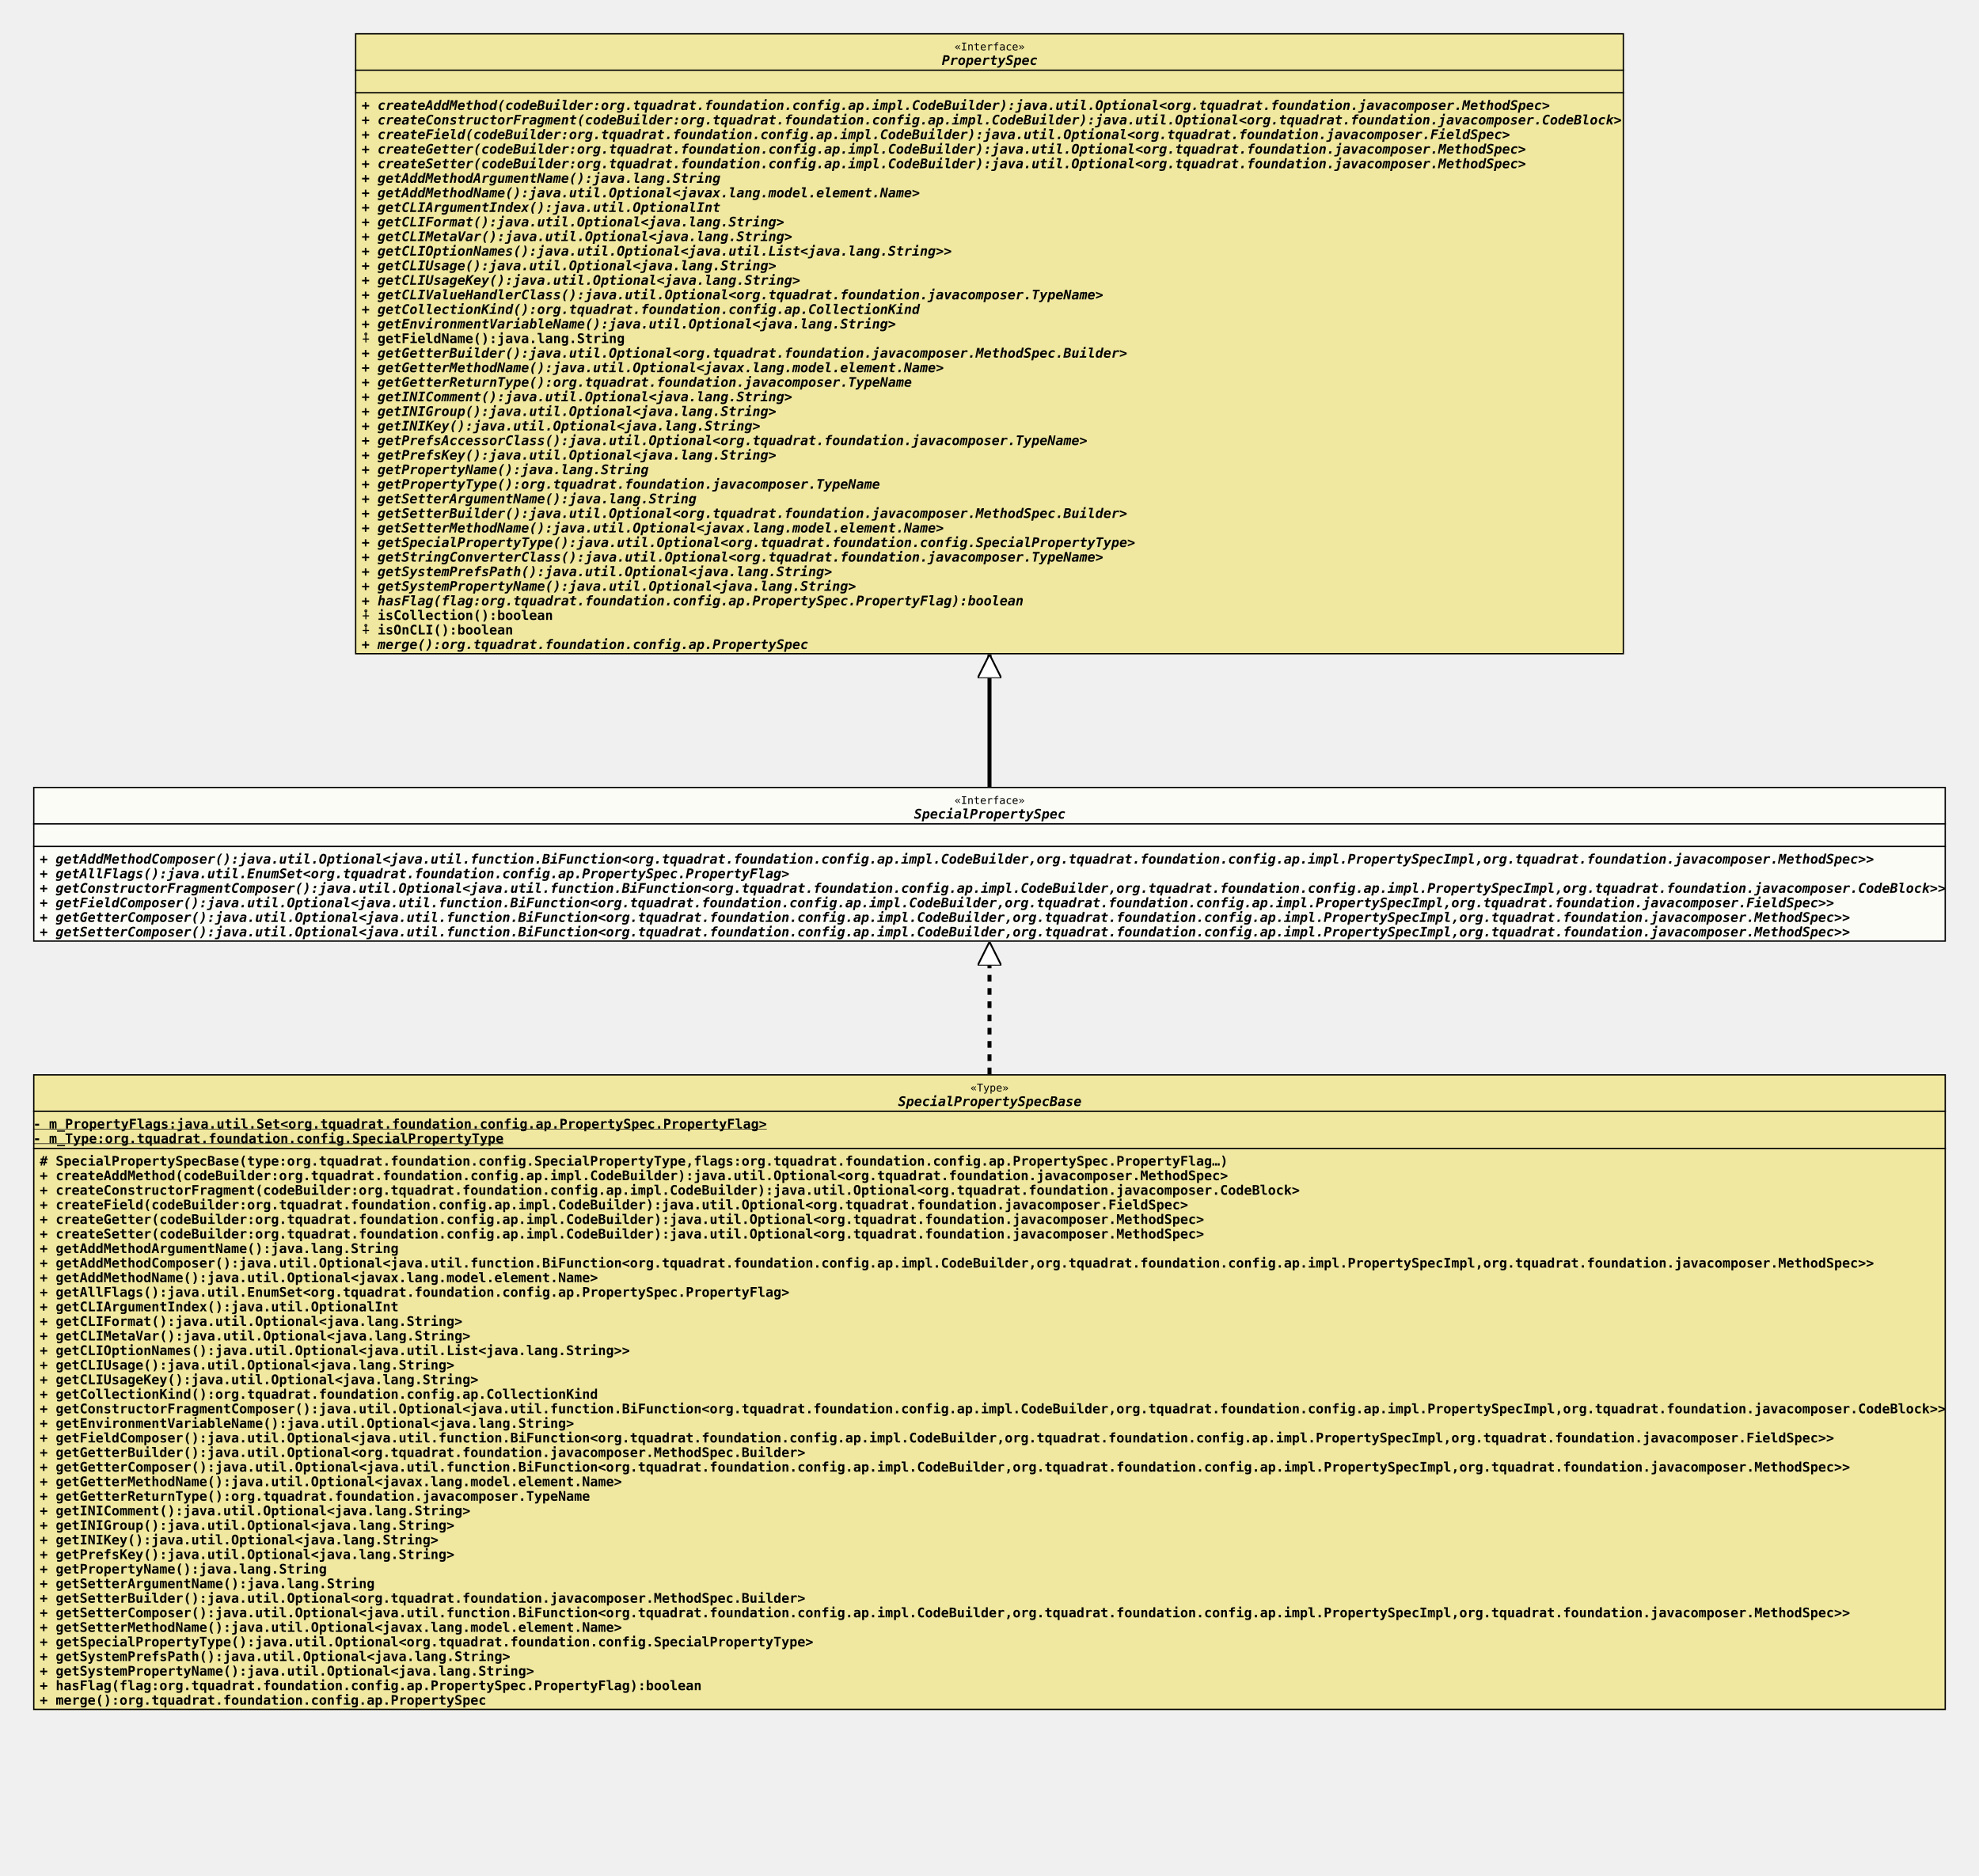
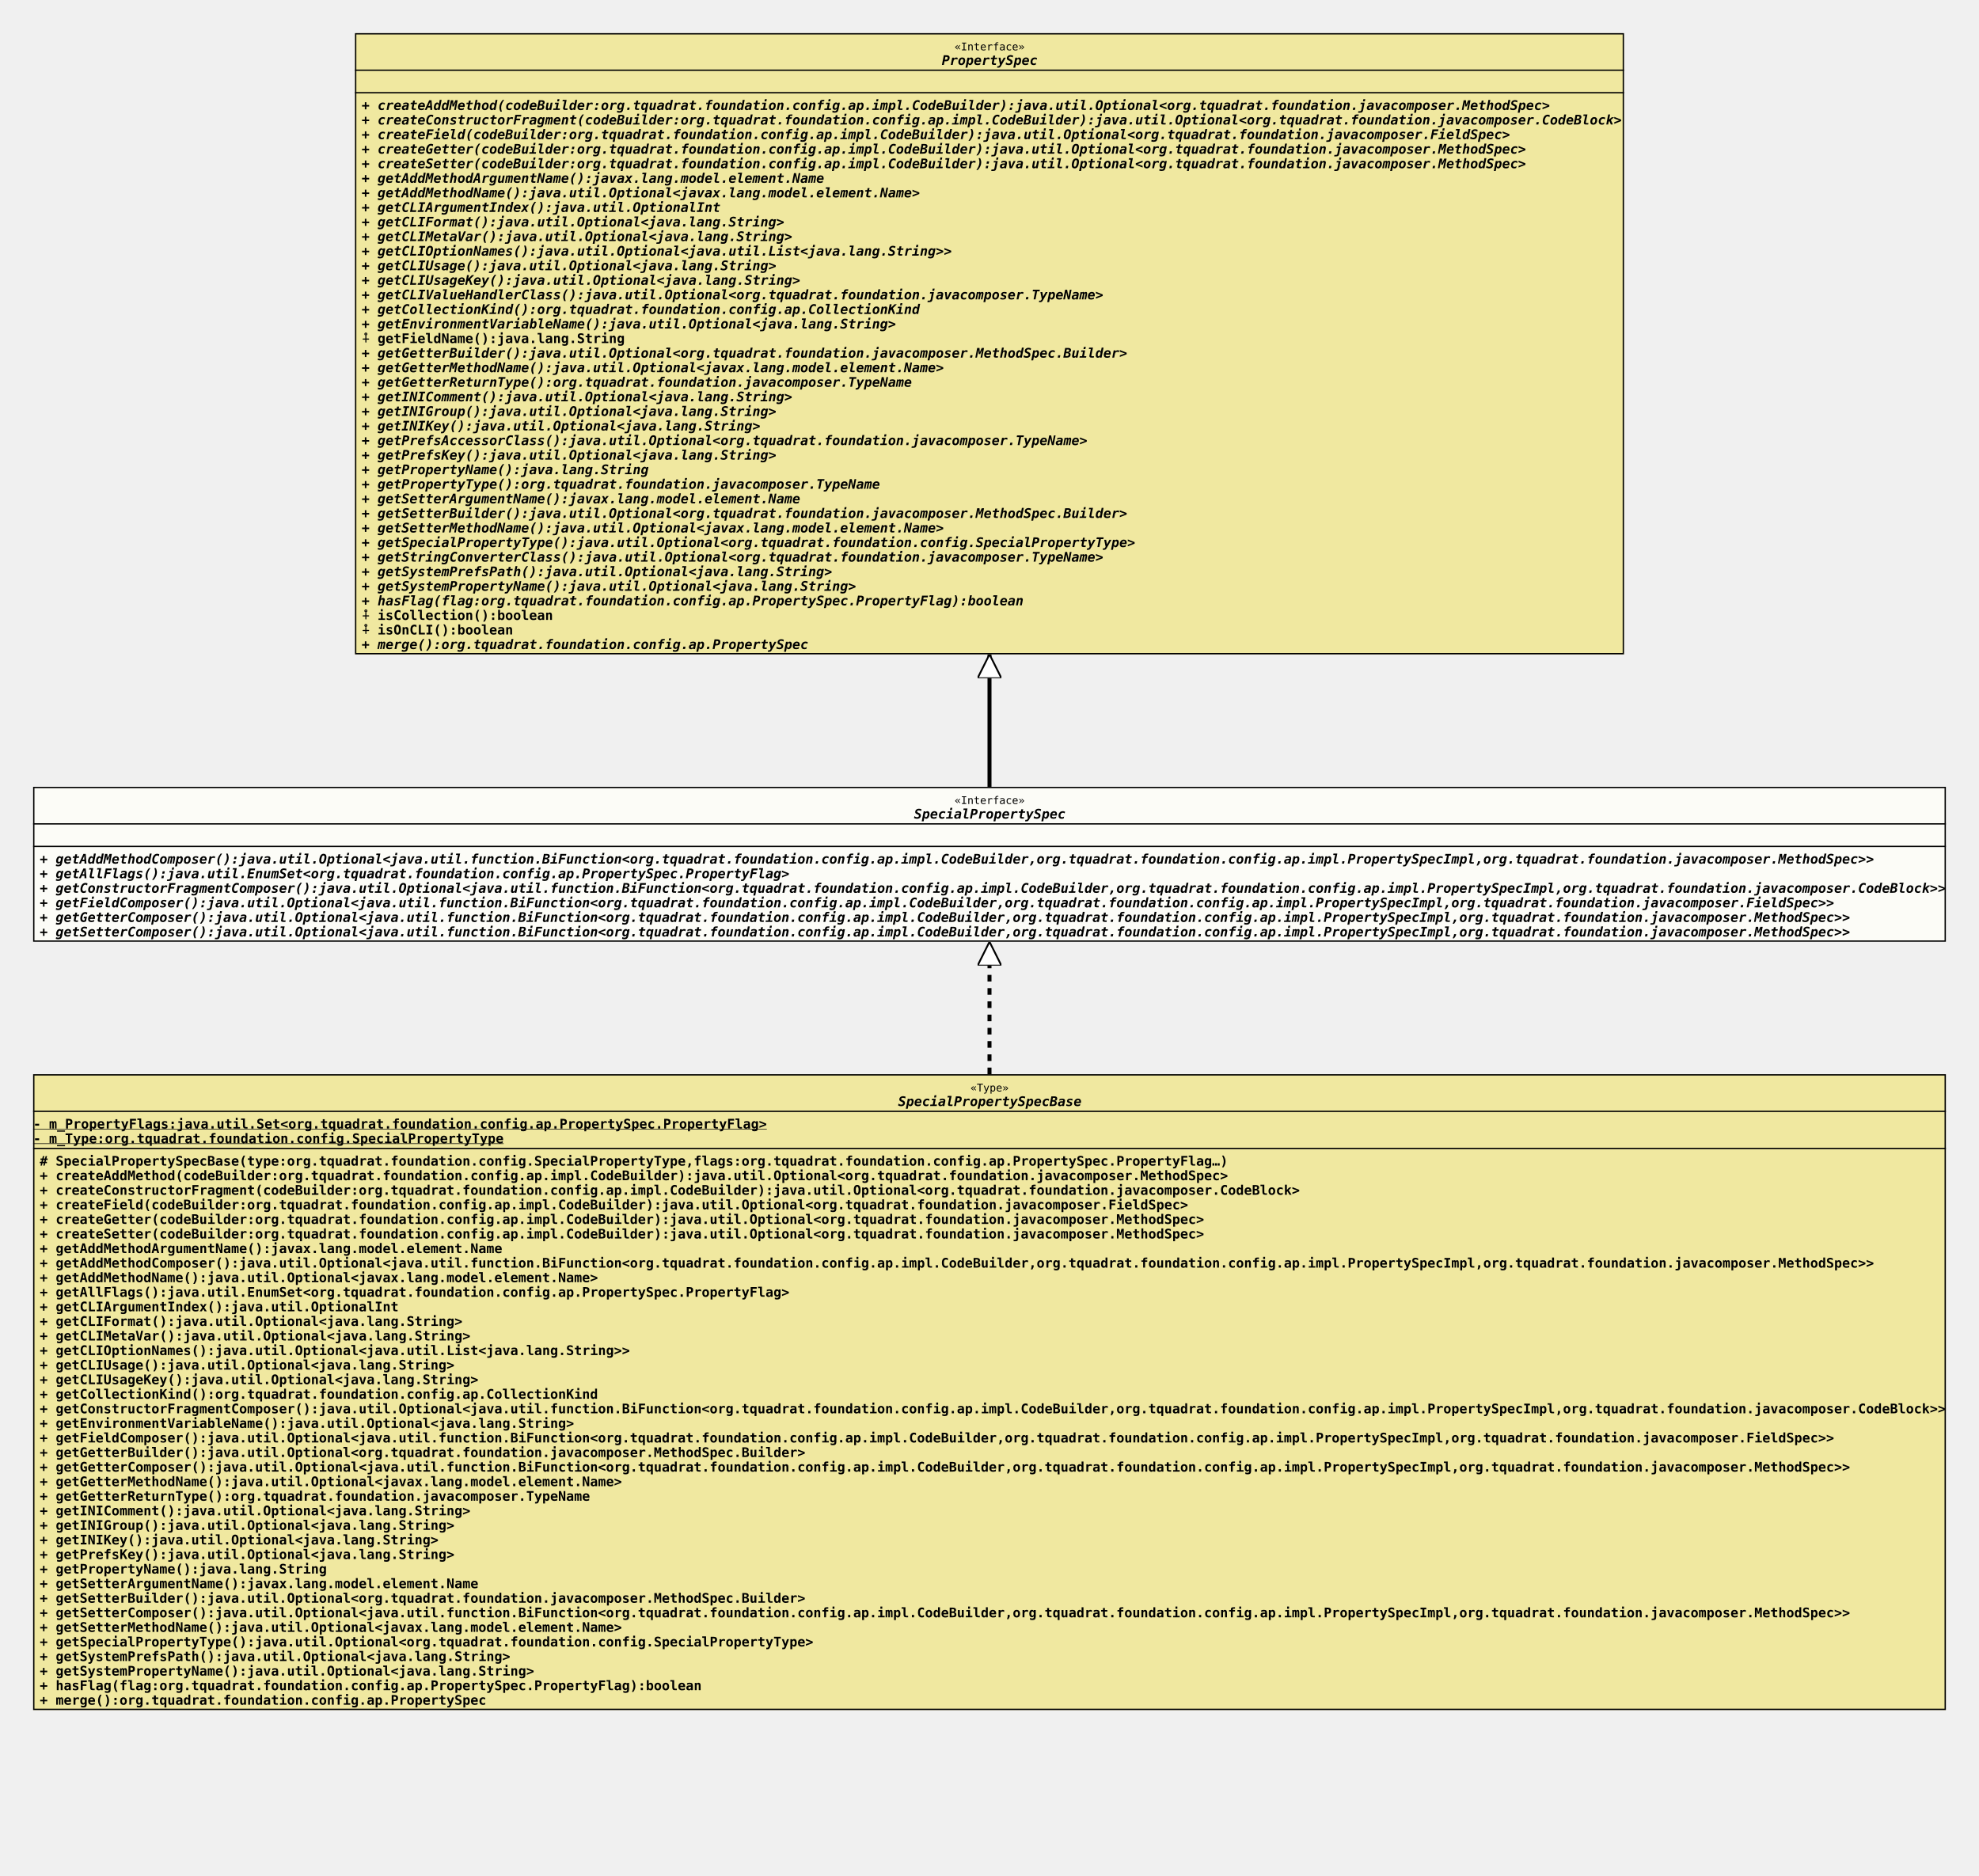
<svg xmlns="http://www.w3.org/2000/svg" xmlns:xlink="http://www.w3.org/1999/xlink" version="1.1" baseProfile="full" width="1494.000" height="1416.000">
  <defs>
    <style>
            line
            {
              stroke: black;
            }
            line.separator
            {
              stroke:       black;
              stroke-width: 1;
            }
            marker
            {
              fill: white;
            }
            path
            {
              fill:   white;
              stroke: black;
            }
            path.implementation
            {
              fill:             none;
              stroke-dasharray: 5,5;
              stroke-width:     3;
            }
            path.inheritance
            {
              fill:         none;
              stroke-width: 3;
            }
            rect
            {
              fill:         none;
              stroke:       black;
              stroke-width: 2;
            }
            rect.externalClass
            {
              fill:         #D0D0D0;
              fill-opacity: 0.8;
            }
            rect.focusClass
            {
              fill:         #FFFFF9;
              fill-opacity: 0.8;
            }
            rect.otherClass
            {
              fill:         #F0E68C;
              fill-opacity: 0.8;
            }
            rect.template
            {
              fill:             #FFFFFF;
              fill-opacity:     1.0;
              stroke-dasharray: 3,3;
            }
            text
            {
              font-family: monospace;
              font-size:   10px;
              font-weight: bold;
            }
            text.abstract
            {
              font-style: italic;
            }
            text.final
            {
              text-decoration: underline;
            }
            text.static
            {
              font-weight: normal;
            }
            text.stereotype
            {
              font-size:   8px;
              font-weight: normal;
            }
            </style>
    <marker id="inheritance" viewBox="0,0,40,40" markerUnits="strokeWidth" refX="40" refY="20" markerWidth="6" markerHeight="6" orient="auto">
      <path d="M40,20 l-40,-20 v40 Z" fill="#ffffff" stroke="#000000" stroke-width="3" />
    </marker>
    <marker id="implementation" viewBox="0,0,40,40" markerUnits="strokeWidth" refX="40" refY="20" markerWidth="6" markerHeight="6" orient="auto">
      <path d="M40,20 l-40,-20 v40 Z" fill="#ffffff" stroke="#000000" stroke-width="3" />
    </marker>
    <clipPath id="ID000001">
      <rect class="focusClass" height="117.000" width="1444.000" x="0.000" y="0.000" />
    </clipPath>
    <symbol id="org.tquadrat.foundation.config.ap.impl.SpecialPropertySpec">
      <g>
        <g class="focusClass" clip-path="url(#ID000001)">
          <rect x="0.000" y="0.000" width="1444.000" height="117.000" class="focusClass" />
          <line x1="0.000" y1="28.000" x2="1444.000" y2="28.000" class="separator" />
          <text x="695.600" y="13.000" class="stereotype">«Interface»</text>
          <text x="665.000" y="24.000" class="abstract">SpecialPropertySpec</text>
          <line x1="0.000" y1="45.000" x2="1444.000" y2="45.000" class="separator" />
          <text x="5.000" y="41.000" />
          <text x="5.000" y="58.000" class="abstract">+ getAddMethodComposer():java.util.Optional&lt;java.util.function.BiFunction&lt;org.tquadrat.foundation.config.ap.impl.CodeBuilder,org.tquadrat.foundation.config.ap.impl.PropertySpecImpl,org.tquadrat.foundation.javacomposer.MethodSpec&gt;&gt;</text>
          <text x="5.000" y="69.000" class="abstract">+ getAllFlags():java.util.EnumSet&lt;org.tquadrat.foundation.config.ap.PropertySpec.PropertyFlag&gt;</text>
          <text x="5.000" y="80.000" class="abstract">+ getConstructorFragmentComposer():java.util.Optional&lt;java.util.function.BiFunction&lt;org.tquadrat.foundation.config.ap.impl.CodeBuilder,org.tquadrat.foundation.config.ap.impl.PropertySpecImpl,org.tquadrat.foundation.javacomposer.CodeBlock&gt;&gt;</text>
          <text x="5.000" y="91.000" class="abstract">+ getFieldComposer():java.util.Optional&lt;java.util.function.BiFunction&lt;org.tquadrat.foundation.config.ap.impl.CodeBuilder,org.tquadrat.foundation.config.ap.impl.PropertySpecImpl,org.tquadrat.foundation.javacomposer.FieldSpec&gt;&gt;</text>
          <text x="5.000" y="102.000" class="abstract">+ getGetterComposer():java.util.Optional&lt;java.util.function.BiFunction&lt;org.tquadrat.foundation.config.ap.impl.CodeBuilder,org.tquadrat.foundation.config.ap.impl.PropertySpecImpl,org.tquadrat.foundation.javacomposer.MethodSpec&gt;&gt;</text>
          <text x="5.000" y="113.000" class="abstract">+ getSetterComposer():java.util.Optional&lt;java.util.function.BiFunction&lt;org.tquadrat.foundation.config.ap.impl.CodeBuilder,org.tquadrat.foundation.config.ap.impl.PropertySpecImpl,org.tquadrat.foundation.javacomposer.MethodSpec&gt;&gt;</text>
        </g>
      </g>
    </symbol>
    <clipPath id="ID000002">
      <rect class="otherClass" height="480.000" width="1444.000" x="0.000" y="0.000" />
    </clipPath>
    <symbol id="org.tquadrat.foundation.config.ap.impl.specialprops.SpecialPropertySpecBase">
      <g>
        <g clip-path="url(#ID000002)">
          <rect x="0.000" y="0.000" width="1444.000" height="480.000" class="otherClass" />
          <line x1="0.000" y1="28.000" x2="1444.000" y2="28.000" class="separator" />
          <text x="707.600" y="13.000" class="stereotype">«Type»</text>
          <text x="653.000" y="24.000" class="abstract">SpecialPropertySpecBase</text>
          <line x1="0.000" y1="56.000" x2="1444.000" y2="56.000" class="separator" />
          <text y="41.000" class="final">- m_PropertyFlags:java.util.Set&lt;org.tquadrat.foundation.config.ap.PropertySpec.PropertyFlag&gt;</text>
          <text y="52.000" class="final">- m_Type:org.tquadrat.foundation.config.SpecialPropertyType</text>
          <text x="5.000" y="69.000"># SpecialPropertySpecBase(type:org.tquadrat.foundation.config.SpecialPropertyType,flags:org.tquadrat.foundation.config.ap.PropertySpec.PropertyFlag…)</text>
          <text x="5.000" y="80.000">+ createAddMethod(codeBuilder:org.tquadrat.foundation.config.ap.impl.CodeBuilder):java.util.Optional&lt;org.tquadrat.foundation.javacomposer.MethodSpec&gt;</text>
          <text x="5.000" y="91.000">+ createConstructorFragment(codeBuilder:org.tquadrat.foundation.config.ap.impl.CodeBuilder):java.util.Optional&lt;org.tquadrat.foundation.javacomposer.CodeBlock&gt;</text>
          <text x="5.000" y="102.000">+ createField(codeBuilder:org.tquadrat.foundation.config.ap.impl.CodeBuilder):java.util.Optional&lt;org.tquadrat.foundation.javacomposer.FieldSpec&gt;</text>
          <text x="5.000" y="113.000">+ createGetter(codeBuilder:org.tquadrat.foundation.config.ap.impl.CodeBuilder):java.util.Optional&lt;org.tquadrat.foundation.javacomposer.MethodSpec&gt;</text>
          <text x="5.000" y="124.000">+ createSetter(codeBuilder:org.tquadrat.foundation.config.ap.impl.CodeBuilder):java.util.Optional&lt;org.tquadrat.foundation.javacomposer.MethodSpec&gt;</text>
-           <text x="5.000" y="135.000">+ getAddMethodArgumentName():java.lang.String</text>
+           <text x="5.000" y="135.000">+ getAddMethodArgumentName():javax.lang.model.element.Name</text>
          <text x="5.000" y="146.000">+ getAddMethodComposer():java.util.Optional&lt;java.util.function.BiFunction&lt;org.tquadrat.foundation.config.ap.impl.CodeBuilder,org.tquadrat.foundation.config.ap.impl.PropertySpecImpl,org.tquadrat.foundation.javacomposer.MethodSpec&gt;&gt;</text>
          <text x="5.000" y="157.000">+ getAddMethodName():java.util.Optional&lt;javax.lang.model.element.Name&gt;</text>
          <text x="5.000" y="168.000">+ getAllFlags():java.util.EnumSet&lt;org.tquadrat.foundation.config.ap.PropertySpec.PropertyFlag&gt;</text>
          <text x="5.000" y="179.000">+ getCLIArgumentIndex():java.util.OptionalInt</text>
          <text x="5.000" y="190.000">+ getCLIFormat():java.util.Optional&lt;java.lang.String&gt;</text>
          <text x="5.000" y="201.000">+ getCLIMetaVar():java.util.Optional&lt;java.lang.String&gt;</text>
          <text x="5.000" y="212.000">+ getCLIOptionNames():java.util.Optional&lt;java.util.List&lt;java.lang.String&gt;&gt;</text>
          <text x="5.000" y="223.000">+ getCLIUsage():java.util.Optional&lt;java.lang.String&gt;</text>
          <text x="5.000" y="234.000">+ getCLIUsageKey():java.util.Optional&lt;java.lang.String&gt;</text>
          <text x="5.000" y="245.000">+ getCollectionKind():org.tquadrat.foundation.config.ap.CollectionKind</text>
          <text x="5.000" y="256.000">+ getConstructorFragmentComposer():java.util.Optional&lt;java.util.function.BiFunction&lt;org.tquadrat.foundation.config.ap.impl.CodeBuilder,org.tquadrat.foundation.config.ap.impl.PropertySpecImpl,org.tquadrat.foundation.javacomposer.CodeBlock&gt;&gt;</text>
          <text x="5.000" y="267.000">+ getEnvironmentVariableName():java.util.Optional&lt;java.lang.String&gt;</text>
          <text x="5.000" y="278.000">+ getFieldComposer():java.util.Optional&lt;java.util.function.BiFunction&lt;org.tquadrat.foundation.config.ap.impl.CodeBuilder,org.tquadrat.foundation.config.ap.impl.PropertySpecImpl,org.tquadrat.foundation.javacomposer.FieldSpec&gt;&gt;</text>
          <text x="5.000" y="289.000">+ getGetterBuilder():java.util.Optional&lt;org.tquadrat.foundation.javacomposer.MethodSpec.Builder&gt;</text>
          <text x="5.000" y="300.000">+ getGetterComposer():java.util.Optional&lt;java.util.function.BiFunction&lt;org.tquadrat.foundation.config.ap.impl.CodeBuilder,org.tquadrat.foundation.config.ap.impl.PropertySpecImpl,org.tquadrat.foundation.javacomposer.MethodSpec&gt;&gt;</text>
          <text x="5.000" y="311.000">+ getGetterMethodName():java.util.Optional&lt;javax.lang.model.element.Name&gt;</text>
          <text x="5.000" y="322.000">+ getGetterReturnType():org.tquadrat.foundation.javacomposer.TypeName</text>
          <text x="5.000" y="333.000">+ getINIComment():java.util.Optional&lt;java.lang.String&gt;</text>
          <text x="5.000" y="344.000">+ getINIGroup():java.util.Optional&lt;java.lang.String&gt;</text>
          <text x="5.000" y="355.000">+ getINIKey():java.util.Optional&lt;java.lang.String&gt;</text>
          <text x="5.000" y="366.000">+ getPrefsKey():java.util.Optional&lt;java.lang.String&gt;</text>
          <text x="5.000" y="377.000">+ getPropertyName():java.lang.String</text>
-           <text x="5.000" y="388.000">+ getSetterArgumentName():java.lang.String</text>
+           <text x="5.000" y="388.000">+ getSetterArgumentName():javax.lang.model.element.Name</text>
          <text x="5.000" y="399.000">+ getSetterBuilder():java.util.Optional&lt;org.tquadrat.foundation.javacomposer.MethodSpec.Builder&gt;</text>
          <text x="5.000" y="410.000">+ getSetterComposer():java.util.Optional&lt;java.util.function.BiFunction&lt;org.tquadrat.foundation.config.ap.impl.CodeBuilder,org.tquadrat.foundation.config.ap.impl.PropertySpecImpl,org.tquadrat.foundation.javacomposer.MethodSpec&gt;&gt;</text>
          <text x="5.000" y="421.000">+ getSetterMethodName():java.util.Optional&lt;javax.lang.model.element.Name&gt;</text>
          <text x="5.000" y="432.000">+ getSpecialPropertyType():java.util.Optional&lt;org.tquadrat.foundation.config.SpecialPropertyType&gt;</text>
          <text x="5.000" y="443.000">+ getSystemPrefsPath():java.util.Optional&lt;java.lang.String&gt;</text>
          <text x="5.000" y="454.000">+ getSystemPropertyName():java.util.Optional&lt;java.lang.String&gt;</text>
          <text x="5.000" y="465.000">+ hasFlag(flag:org.tquadrat.foundation.config.ap.PropertySpec.PropertyFlag):boolean</text>
          <text x="5.000" y="476.000">+ merge():org.tquadrat.foundation.config.ap.PropertySpec</text>
        </g>
      </g>
    </symbol>
    <clipPath id="ID000003">
      <rect class="otherClass" height="469.000" width="958.000" x="0.000" y="0.000" />
    </clipPath>
    <symbol id="org.tquadrat.foundation.config.ap.PropertySpec">
      <g>
        <g clip-path="url(#ID000003)">
          <rect x="0.000" y="0.000" width="958.000" height="469.000" class="otherClass" />
          <line x1="0.000" y1="28.000" x2="958.000" y2="28.000" class="separator" />
          <text x="452.600" y="13.000" class="stereotype">«Interface»</text>
          <text x="443.000" y="24.000" class="abstract">PropertySpec</text>
          <line x1="0.000" y1="45.000" x2="958.000" y2="45.000" class="separator" />
          <text x="5.000" y="41.000" />
          <text x="5.000" y="58.000" class="abstract">+ createAddMethod(codeBuilder:org.tquadrat.foundation.config.ap.impl.CodeBuilder):java.util.Optional&lt;org.tquadrat.foundation.javacomposer.MethodSpec&gt;</text>
          <text x="5.000" y="69.000" class="abstract">+ createConstructorFragment(codeBuilder:org.tquadrat.foundation.config.ap.impl.CodeBuilder):java.util.Optional&lt;org.tquadrat.foundation.javacomposer.CodeBlock&gt;</text>
          <text x="5.000" y="80.000" class="abstract">+ createField(codeBuilder:org.tquadrat.foundation.config.ap.impl.CodeBuilder):java.util.Optional&lt;org.tquadrat.foundation.javacomposer.FieldSpec&gt;</text>
          <text x="5.000" y="91.000" class="abstract">+ createGetter(codeBuilder:org.tquadrat.foundation.config.ap.impl.CodeBuilder):java.util.Optional&lt;org.tquadrat.foundation.javacomposer.MethodSpec&gt;</text>
          <text x="5.000" y="102.000" class="abstract">+ createSetter(codeBuilder:org.tquadrat.foundation.config.ap.impl.CodeBuilder):java.util.Optional&lt;org.tquadrat.foundation.javacomposer.MethodSpec&gt;</text>
-           <text x="5.000" y="113.000" class="abstract">+ getAddMethodArgumentName():java.lang.String</text>
+           <text x="5.000" y="113.000" class="abstract">+ getAddMethodArgumentName():javax.lang.model.element.Name</text>
          <text x="5.000" y="124.000" class="abstract">+ getAddMethodName():java.util.Optional&lt;javax.lang.model.element.Name&gt;</text>
          <text x="5.000" y="135.000" class="abstract">+ getCLIArgumentIndex():java.util.OptionalInt</text>
          <text x="5.000" y="146.000" class="abstract">+ getCLIFormat():java.util.Optional&lt;java.lang.String&gt;</text>
          <text x="5.000" y="157.000" class="abstract">+ getCLIMetaVar():java.util.Optional&lt;java.lang.String&gt;</text>
          <text x="5.000" y="168.000" class="abstract">+ getCLIOptionNames():java.util.Optional&lt;java.util.List&lt;java.lang.String&gt;&gt;</text>
          <text x="5.000" y="179.000" class="abstract">+ getCLIUsage():java.util.Optional&lt;java.lang.String&gt;</text>
          <text x="5.000" y="190.000" class="abstract">+ getCLIUsageKey():java.util.Optional&lt;java.lang.String&gt;</text>
          <text x="5.000" y="201.000" class="abstract">+ getCLIValueHandlerClass():java.util.Optional&lt;org.tquadrat.foundation.javacomposer.TypeName&gt;</text>
          <text x="5.000" y="212.000" class="abstract">+ getCollectionKind():org.tquadrat.foundation.config.ap.CollectionKind</text>
          <text x="5.000" y="223.000" class="abstract">+ getEnvironmentVariableName():java.util.Optional&lt;java.lang.String&gt;</text>
          <text x="5.000" y="234.000">⨢ getFieldName():java.lang.String</text>
          <text x="5.000" y="245.000" class="abstract">+ getGetterBuilder():java.util.Optional&lt;org.tquadrat.foundation.javacomposer.MethodSpec.Builder&gt;</text>
          <text x="5.000" y="256.000" class="abstract">+ getGetterMethodName():java.util.Optional&lt;javax.lang.model.element.Name&gt;</text>
          <text x="5.000" y="267.000" class="abstract">+ getGetterReturnType():org.tquadrat.foundation.javacomposer.TypeName</text>
          <text x="5.000" y="278.000" class="abstract">+ getINIComment():java.util.Optional&lt;java.lang.String&gt;</text>
          <text x="5.000" y="289.000" class="abstract">+ getINIGroup():java.util.Optional&lt;java.lang.String&gt;</text>
          <text x="5.000" y="300.000" class="abstract">+ getINIKey():java.util.Optional&lt;java.lang.String&gt;</text>
          <text x="5.000" y="311.000" class="abstract">+ getPrefsAccessorClass():java.util.Optional&lt;org.tquadrat.foundation.javacomposer.TypeName&gt;</text>
          <text x="5.000" y="322.000" class="abstract">+ getPrefsKey():java.util.Optional&lt;java.lang.String&gt;</text>
          <text x="5.000" y="333.000" class="abstract">+ getPropertyName():java.lang.String</text>
          <text x="5.000" y="344.000" class="abstract">+ getPropertyType():org.tquadrat.foundation.javacomposer.TypeName</text>
-           <text x="5.000" y="355.000" class="abstract">+ getSetterArgumentName():java.lang.String</text>
+           <text x="5.000" y="355.000" class="abstract">+ getSetterArgumentName():javax.lang.model.element.Name</text>
          <text x="5.000" y="366.000" class="abstract">+ getSetterBuilder():java.util.Optional&lt;org.tquadrat.foundation.javacomposer.MethodSpec.Builder&gt;</text>
          <text x="5.000" y="377.000" class="abstract">+ getSetterMethodName():java.util.Optional&lt;javax.lang.model.element.Name&gt;</text>
          <text x="5.000" y="388.000" class="abstract">+ getSpecialPropertyType():java.util.Optional&lt;org.tquadrat.foundation.config.SpecialPropertyType&gt;</text>
          <text x="5.000" y="399.000" class="abstract">+ getStringConverterClass():java.util.Optional&lt;org.tquadrat.foundation.javacomposer.TypeName&gt;</text>
          <text x="5.000" y="410.000" class="abstract">+ getSystemPrefsPath():java.util.Optional&lt;java.lang.String&gt;</text>
          <text x="5.000" y="421.000" class="abstract">+ getSystemPropertyName():java.util.Optional&lt;java.lang.String&gt;</text>
          <text x="5.000" y="432.000" class="abstract">+ hasFlag(flag:org.tquadrat.foundation.config.ap.PropertySpec.PropertyFlag):boolean</text>
          <text x="5.000" y="443.000">⨢ isCollection():boolean</text>
          <text x="5.000" y="454.000">⨢ isOnCLI():boolean</text>
          <text x="5.000" y="465.000" class="abstract">+ merge():org.tquadrat.foundation.config.ap.PropertySpec</text>
        </g>
      </g>
    </symbol>
  </defs>
  <path class="implementation" d="M747.000,811.000 L747.000,711.000" marker-end="url(#implementation)" />
  <path class="inheritance" d="M747.000,594.000 L747.000,494.000" marker-end="url(#inheritance)" />
  <use x="268.000" y="25.000" xlink:href="#org.tquadrat.foundation.config.ap.PropertySpec" />
  <use x="25.000" y="594.000" xlink:href="#org.tquadrat.foundation.config.ap.impl.SpecialPropertySpec" />
  <use x="25.000" y="811.000" xlink:href="#org.tquadrat.foundation.config.ap.impl.specialprops.SpecialPropertySpecBase" />
</svg>
